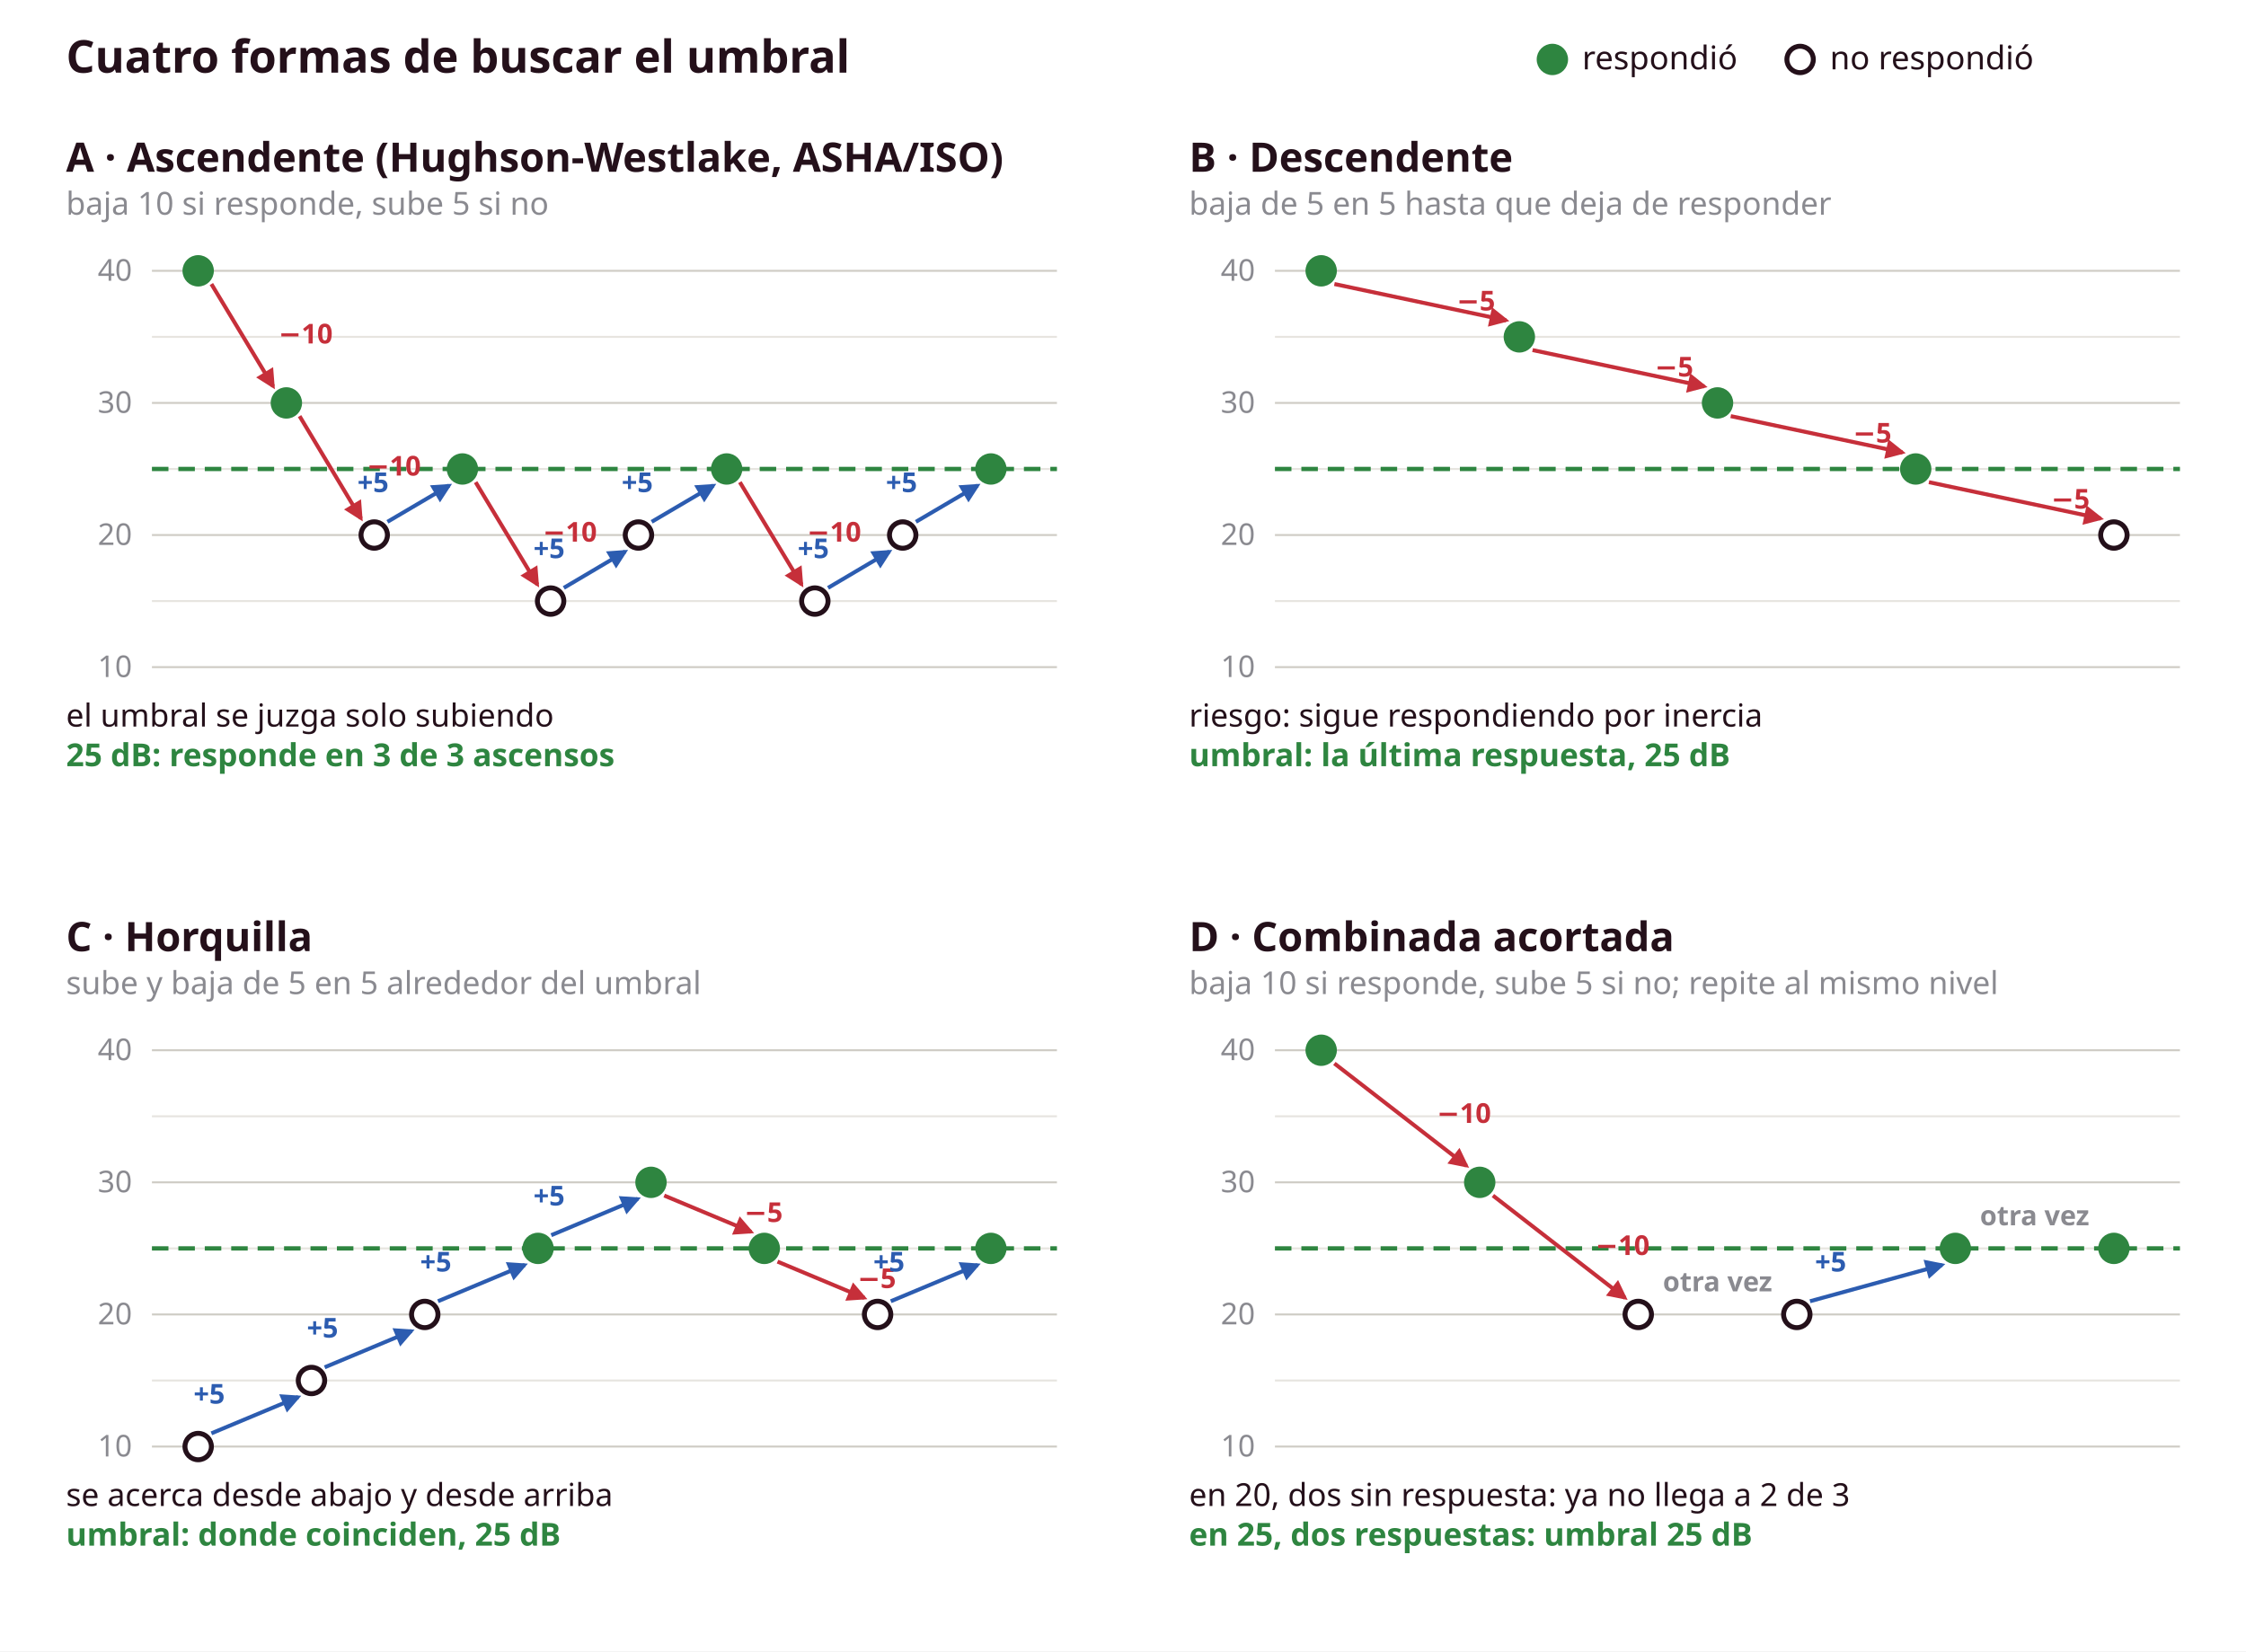
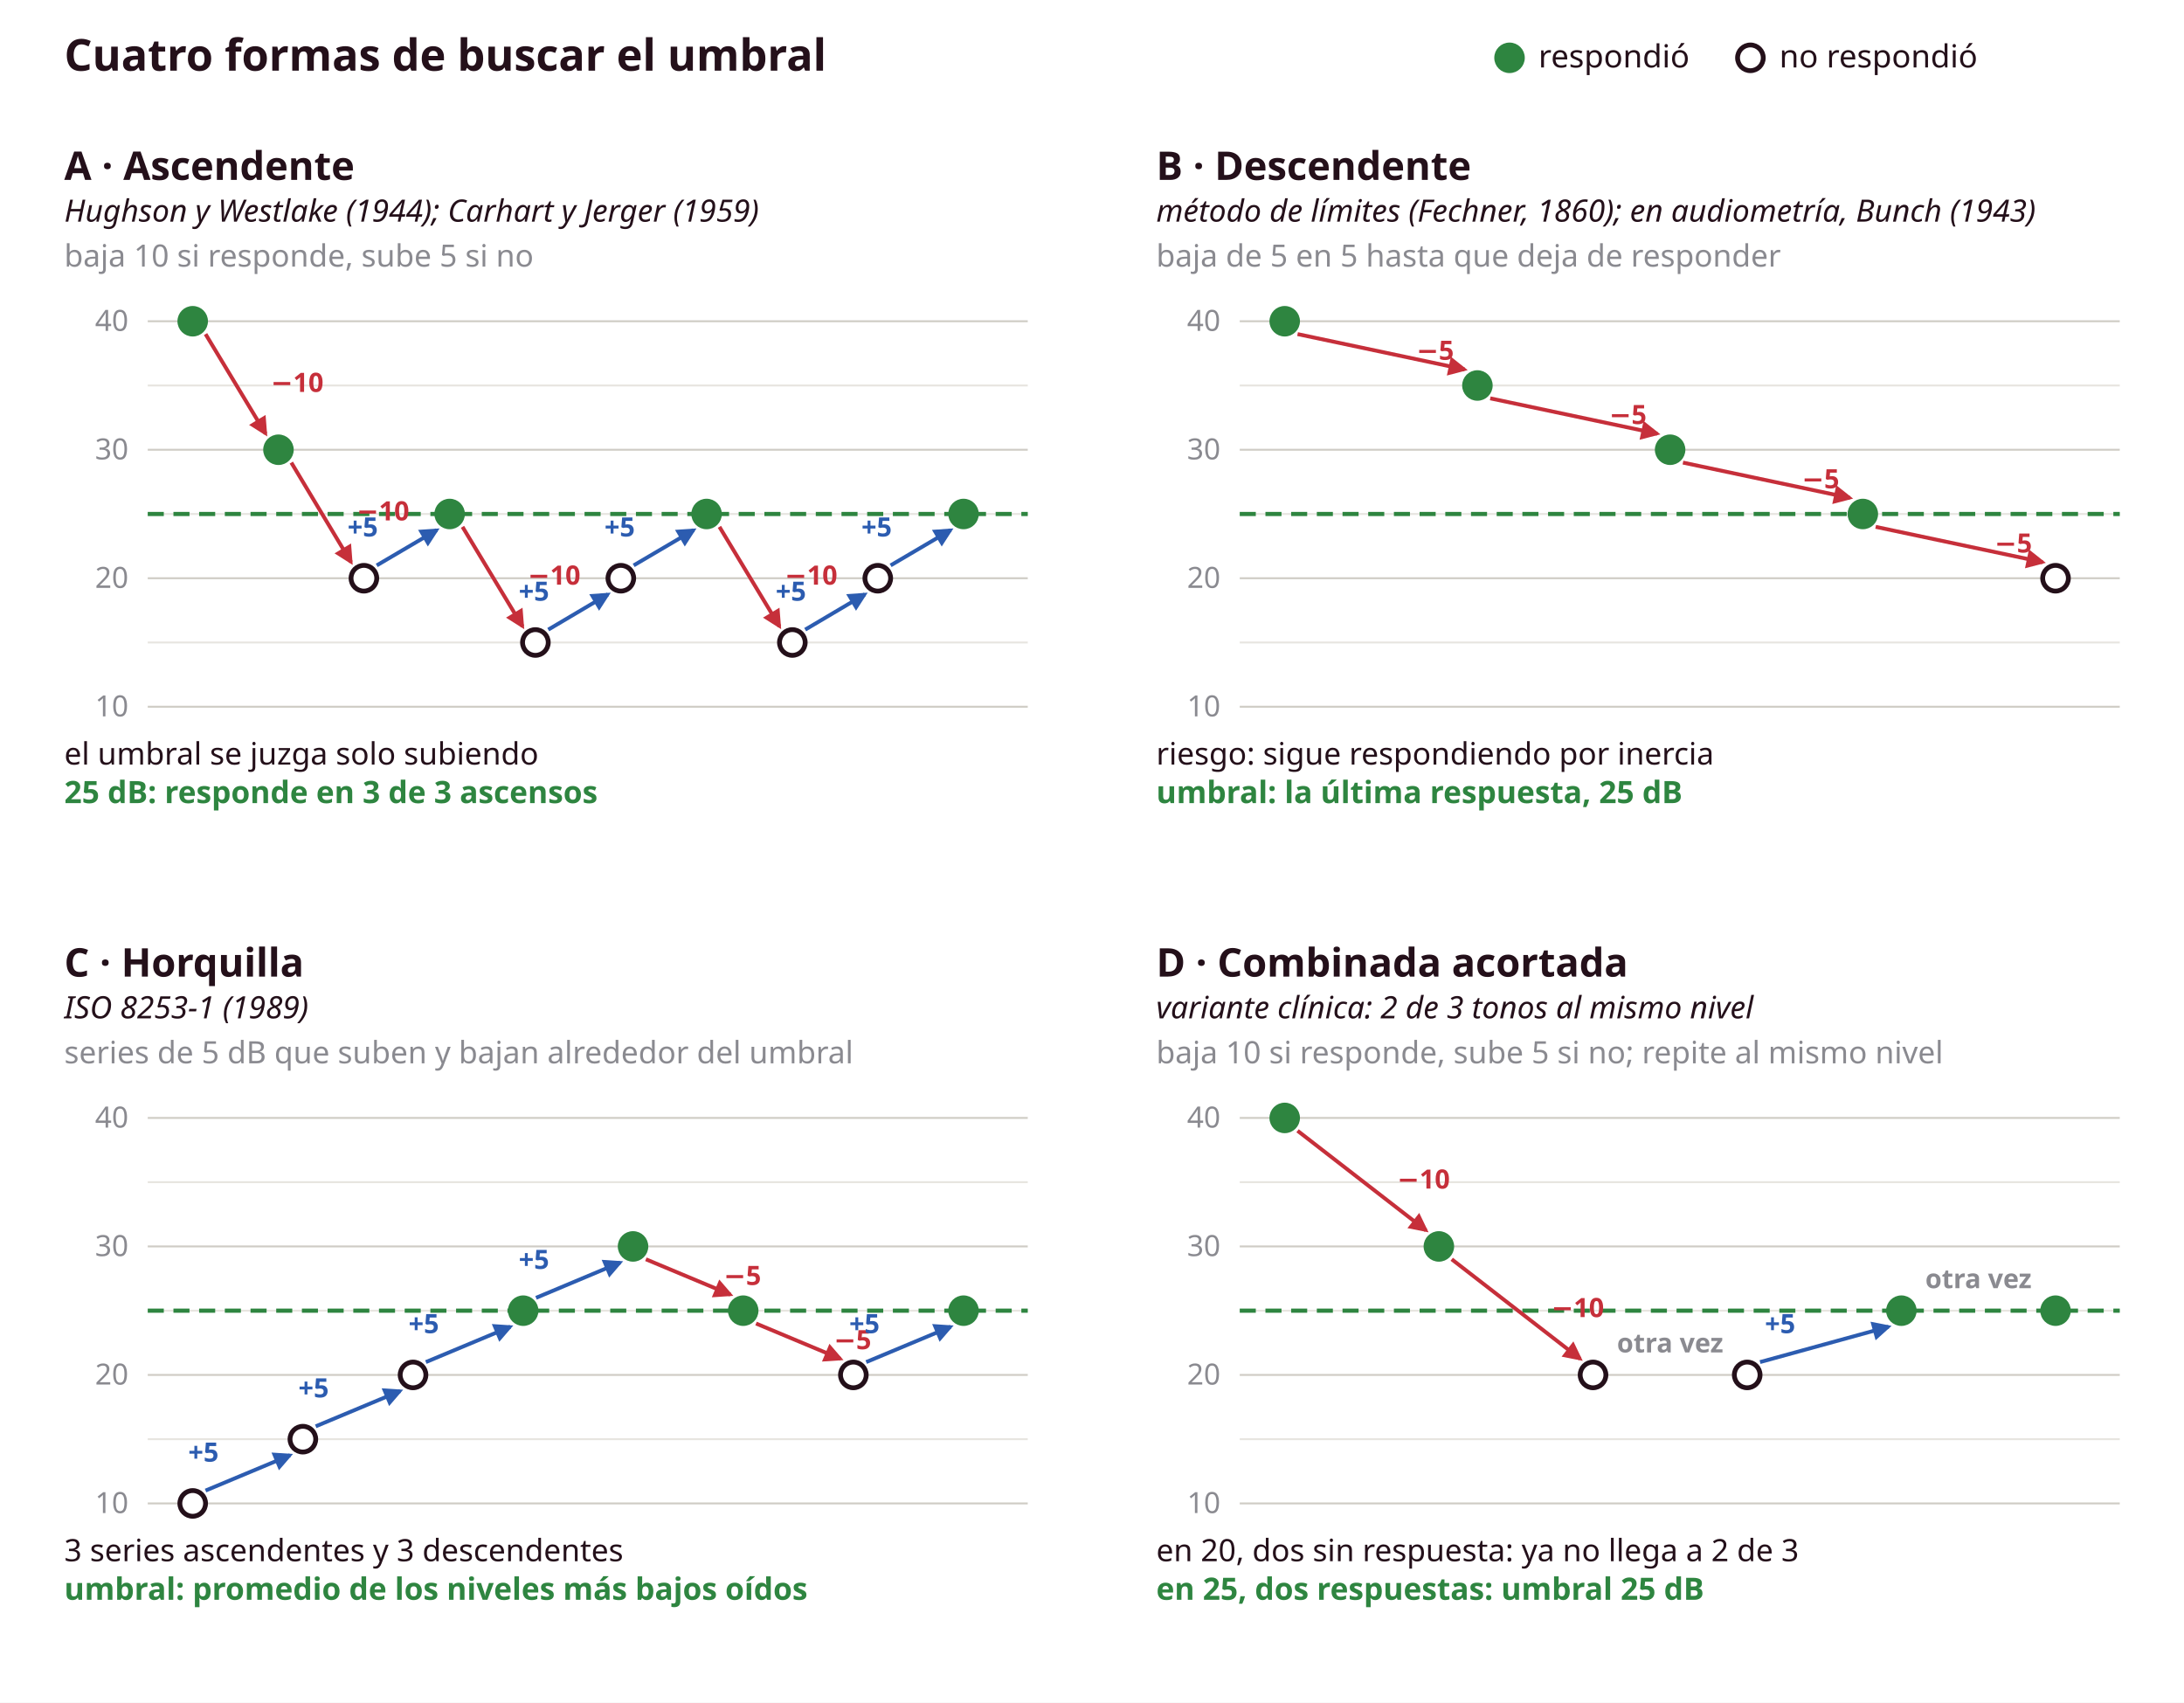
- <svg xmlns="http://www.w3.org/2000/svg" viewBox="0 0 680 500" width="680" height="500">
+ <svg xmlns="http://www.w3.org/2000/svg" viewBox="0 0 680 530" width="680" height="530">
  <defs>
    <marker id="p-tinta" markerWidth="6" markerHeight="6" refX="5" refY="3" markerUnits="userSpaceOnUse" orient="auto">
      <path d="M0,0 L6,3 L0,6 z" fill="#24101a" />
    </marker>
    <marker id="p-od" markerWidth="6" markerHeight="6" refX="5" refY="3" markerUnits="userSpaceOnUse" orient="auto">
      <path d="M0,0 L6,3 L0,6 z" fill="#c62f3a" />
    </marker>
    <marker id="p-osea" markerWidth="6" markerHeight="6" refX="5" refY="3" markerUnits="userSpaceOnUse" orient="auto">
      <path d="M0,0 L6,3 L0,6 z" fill="#b86b12" />
    </marker>
    <marker id="p-verde" markerWidth="6" markerHeight="6" refX="5" refY="3" markerUnits="userSpaceOnUse" orient="auto">
      <path d="M0,0 L6,3 L0,6 z" fill="#2e8540" />
    </marker>
    <marker id="p-azul" markerWidth="6" markerHeight="6" refX="5" refY="3" markerUnits="userSpaceOnUse" orient="auto">
      <path d="M0,0 L6,3 L0,6 z" fill="#2c5cb0" />
    </marker>
    <marker id="p-tenue" markerWidth="6" markerHeight="6" refX="5" refY="3" markerUnits="userSpaceOnUse" orient="auto">
      <path d="M0,0 L6,3 L0,6 z" fill="#8a8a90" />
    </marker>
  </defs>
-   <rect width="680" height="500" fill="#fff" />
-   <text x="20.0" y="52.0" font-family="'Plus Jakarta Sans', sans-serif" font-size="12.3" fill="#24101a" text-anchor="start" font-weight="700">A · Ascendente (Hughson-Westlake, ASHA/ISO)</text>
-   <text x="20.0" y="65.0" font-family="'Plus Jakarta Sans', sans-serif" font-size="9.6" fill="#8a8a90" text-anchor="start" font-weight="400">baja 10 si responde, sube 5 si no</text>
-   <line x1="46.0" y1="202.0" x2="320.0" y2="202.0" stroke="#cfccc5" stroke-width="0.6" />
-   <text x="40.0" y="205.0" font-family="'Plus Jakarta Sans', sans-serif" font-size="9.1" fill="#8a8a90" text-anchor="end" font-weight="400">10</text>
-   <line x1="46.0" y1="182.0" x2="320.0" y2="182.0" stroke="#e7e5e0" stroke-width="0.6" />
-   <line x1="46.0" y1="162.0" x2="320.0" y2="162.0" stroke="#cfccc5" stroke-width="0.6" />
-   <text x="40.0" y="165.0" font-family="'Plus Jakarta Sans', sans-serif" font-size="9.1" fill="#8a8a90" text-anchor="end" font-weight="400">20</text>
-   <line x1="46.0" y1="142.0" x2="320.0" y2="142.0" stroke="#e7e5e0" stroke-width="0.6" />
-   <line x1="46.0" y1="122.0" x2="320.0" y2="122.0" stroke="#cfccc5" stroke-width="0.6" />
-   <text x="40.0" y="125.0" font-family="'Plus Jakarta Sans', sans-serif" font-size="9.1" fill="#8a8a90" text-anchor="end" font-weight="400">30</text>
-   <line x1="46.0" y1="102.0" x2="320.0" y2="102.0" stroke="#e7e5e0" stroke-width="0.6" />
-   <line x1="46.0" y1="82.0" x2="320.0" y2="82.0" stroke="#cfccc5" stroke-width="0.6" />
-   <text x="40.0" y="85.0" font-family="'Plus Jakarta Sans', sans-serif" font-size="9.1" fill="#8a8a90" text-anchor="end" font-weight="400">40</text>
-   <line x1="46.0" y1="142.0" x2="320.0" y2="142.0" stroke="#2e8540" stroke-width="1.3" stroke-dasharray="5 3" />
-   <line x1="64.0" y1="86.0" x2="82.7" y2="117.0" stroke="#c62f3a" stroke-width="1.2" marker-end="url(#p-od)" />
-   <text x="84.3" y="104.0" font-family="'Plus Jakarta Sans', sans-serif" font-size="8.3" fill="#c62f3a" text-anchor="start" font-weight="700">−10</text>
-   <line x1="90.7" y1="126.0" x2="109.3" y2="157.0" stroke="#c62f3a" stroke-width="1.2" marker-end="url(#p-od)" />
-   <text x="111.0" y="144.0" font-family="'Plus Jakarta Sans', sans-serif" font-size="8.3" fill="#c62f3a" text-anchor="start" font-weight="700">−10</text>
-   <line x1="117.3" y1="158.0" x2="136.0" y2="147.0" stroke="#2c5cb0" stroke-width="1.2" marker-end="url(#p-azul)" />
-   <text x="117.7" y="149.0" font-family="'Plus Jakarta Sans', sans-serif" font-size="8.3" fill="#2c5cb0" text-anchor="end" font-weight="700">+5</text>
-   <line x1="144.0" y1="146.0" x2="162.7" y2="177.0" stroke="#c62f3a" stroke-width="1.2" marker-end="url(#p-od)" />
-   <text x="164.3" y="164.0" font-family="'Plus Jakarta Sans', sans-serif" font-size="8.3" fill="#c62f3a" text-anchor="start" font-weight="700">−10</text>
-   <line x1="170.7" y1="178.0" x2="189.3" y2="167.0" stroke="#2c5cb0" stroke-width="1.2" marker-end="url(#p-azul)" />
-   <text x="171.0" y="169.0" font-family="'Plus Jakarta Sans', sans-serif" font-size="8.3" fill="#2c5cb0" text-anchor="end" font-weight="700">+5</text>
-   <line x1="197.3" y1="158.0" x2="216.0" y2="147.0" stroke="#2c5cb0" stroke-width="1.2" marker-end="url(#p-azul)" />
-   <text x="197.7" y="149.0" font-family="'Plus Jakarta Sans', sans-serif" font-size="8.3" fill="#2c5cb0" text-anchor="end" font-weight="700">+5</text>
-   <line x1="224.0" y1="146.0" x2="242.7" y2="177.0" stroke="#c62f3a" stroke-width="1.2" marker-end="url(#p-od)" />
-   <text x="244.3" y="164.0" font-family="'Plus Jakarta Sans', sans-serif" font-size="8.3" fill="#c62f3a" text-anchor="start" font-weight="700">−10</text>
-   <line x1="250.7" y1="178.0" x2="269.3" y2="167.0" stroke="#2c5cb0" stroke-width="1.2" marker-end="url(#p-azul)" />
-   <text x="251.0" y="169.0" font-family="'Plus Jakarta Sans', sans-serif" font-size="8.3" fill="#2c5cb0" text-anchor="end" font-weight="700">+5</text>
-   <line x1="277.3" y1="158.0" x2="296.0" y2="147.0" stroke="#2c5cb0" stroke-width="1.2" marker-end="url(#p-azul)" />
-   <text x="277.7" y="149.0" font-family="'Plus Jakarta Sans', sans-serif" font-size="8.3" fill="#2c5cb0" text-anchor="end" font-weight="700">+5</text>
-   <circle cx="60.0" cy="82.0" r="4" fill="#2e8540" stroke="#2e8540" stroke-width="1.5" />
-   <circle cx="86.7" cy="122.0" r="4" fill="#2e8540" stroke="#2e8540" stroke-width="1.5" />
-   <circle cx="113.3" cy="162.0" r="4" fill="#fff" stroke="#24101a" stroke-width="1.5" />
-   <circle cx="140.0" cy="142.0" r="4" fill="#2e8540" stroke="#2e8540" stroke-width="1.5" />
-   <circle cx="166.7" cy="182.0" r="4" fill="#fff" stroke="#24101a" stroke-width="1.5" />
-   <circle cx="193.3" cy="162.0" r="4" fill="#fff" stroke="#24101a" stroke-width="1.5" />
-   <circle cx="220.0" cy="142.0" r="4" fill="#2e8540" stroke="#2e8540" stroke-width="1.5" />
-   <circle cx="246.7" cy="182.0" r="4" fill="#fff" stroke="#24101a" stroke-width="1.5" />
-   <circle cx="273.3" cy="162.0" r="4" fill="#fff" stroke="#24101a" stroke-width="1.5" />
-   <circle cx="300.0" cy="142.0" r="4" fill="#2e8540" stroke="#2e8540" stroke-width="1.5" />
-   <text x="20.0" y="220.0" font-family="'Plus Jakarta Sans', sans-serif" font-size="9.6" fill="#24101a" text-anchor="start" font-weight="400">el umbral se juzga solo subiendo</text>
-   <text x="20.0" y="232.0" font-family="'Plus Jakarta Sans', sans-serif" font-size="9.6" fill="#2e8540" text-anchor="start" font-weight="700">25 dB: responde en 3 de 3 ascensos</text>
-   <text x="360.0" y="52.0" font-family="'Plus Jakarta Sans', sans-serif" font-size="12.3" fill="#24101a" text-anchor="start" font-weight="700">B · Descendente</text>
-   <text x="360.0" y="65.0" font-family="'Plus Jakarta Sans', sans-serif" font-size="9.6" fill="#8a8a90" text-anchor="start" font-weight="400">baja de 5 en 5 hasta que deja de responder</text>
-   <line x1="386.0" y1="202.0" x2="660.0" y2="202.0" stroke="#cfccc5" stroke-width="0.6" />
-   <text x="380.0" y="205.0" font-family="'Plus Jakarta Sans', sans-serif" font-size="9.1" fill="#8a8a90" text-anchor="end" font-weight="400">10</text>
-   <line x1="386.0" y1="182.0" x2="660.0" y2="182.0" stroke="#e7e5e0" stroke-width="0.6" />
-   <line x1="386.0" y1="162.0" x2="660.0" y2="162.0" stroke="#cfccc5" stroke-width="0.6" />
-   <text x="380.0" y="165.0" font-family="'Plus Jakarta Sans', sans-serif" font-size="9.1" fill="#8a8a90" text-anchor="end" font-weight="400">20</text>
-   <line x1="386.0" y1="142.0" x2="660.0" y2="142.0" stroke="#e7e5e0" stroke-width="0.6" />
-   <line x1="386.0" y1="122.0" x2="660.0" y2="122.0" stroke="#cfccc5" stroke-width="0.6" />
-   <text x="380.0" y="125.0" font-family="'Plus Jakarta Sans', sans-serif" font-size="9.1" fill="#8a8a90" text-anchor="end" font-weight="400">30</text>
-   <line x1="386.0" y1="102.0" x2="660.0" y2="102.0" stroke="#e7e5e0" stroke-width="0.6" />
-   <line x1="386.0" y1="82.0" x2="660.0" y2="82.0" stroke="#cfccc5" stroke-width="0.6" />
-   <text x="380.0" y="85.0" font-family="'Plus Jakarta Sans', sans-serif" font-size="9.1" fill="#8a8a90" text-anchor="end" font-weight="400">40</text>
-   <line x1="386.0" y1="142.0" x2="660.0" y2="142.0" stroke="#2e8540" stroke-width="1.3" stroke-dasharray="5 3" />
-   <line x1="404.0" y1="86.0" x2="456.0" y2="97.0" stroke="#c62f3a" stroke-width="1.2" marker-end="url(#p-od)" />
-   <text x="441.0" y="94.0" font-family="'Plus Jakarta Sans', sans-serif" font-size="8.3" fill="#c62f3a" text-anchor="start" font-weight="700">−5</text>
-   <line x1="464.0" y1="106.0" x2="516.0" y2="117.0" stroke="#c62f3a" stroke-width="1.2" marker-end="url(#p-od)" />
-   <text x="501.0" y="114.0" font-family="'Plus Jakarta Sans', sans-serif" font-size="8.3" fill="#c62f3a" text-anchor="start" font-weight="700">−5</text>
-   <line x1="524.0" y1="126.0" x2="576.0" y2="137.0" stroke="#c62f3a" stroke-width="1.2" marker-end="url(#p-od)" />
-   <text x="561.0" y="134.0" font-family="'Plus Jakarta Sans', sans-serif" font-size="8.3" fill="#c62f3a" text-anchor="start" font-weight="700">−5</text>
-   <line x1="584.0" y1="146.0" x2="636.0" y2="157.0" stroke="#c62f3a" stroke-width="1.2" marker-end="url(#p-od)" />
-   <text x="621.0" y="154.0" font-family="'Plus Jakarta Sans', sans-serif" font-size="8.3" fill="#c62f3a" text-anchor="start" font-weight="700">−5</text>
-   <circle cx="400.0" cy="82.0" r="4" fill="#2e8540" stroke="#2e8540" stroke-width="1.5" />
-   <circle cx="460.0" cy="102.0" r="4" fill="#2e8540" stroke="#2e8540" stroke-width="1.5" />
-   <circle cx="520.0" cy="122.0" r="4" fill="#2e8540" stroke="#2e8540" stroke-width="1.5" />
-   <circle cx="580.0" cy="142.0" r="4" fill="#2e8540" stroke="#2e8540" stroke-width="1.5" />
-   <circle cx="640.0" cy="162.0" r="4" fill="#fff" stroke="#24101a" stroke-width="1.5" />
-   <text x="360.0" y="220.0" font-family="'Plus Jakarta Sans', sans-serif" font-size="9.6" fill="#24101a" text-anchor="start" font-weight="400">riesgo: sigue respondiendo por inercia</text>
-   <text x="360.0" y="232.0" font-family="'Plus Jakarta Sans', sans-serif" font-size="9.6" fill="#2e8540" text-anchor="start" font-weight="700">umbral: la última respuesta, 25 dB</text>
-   <text x="20.0" y="288.0" font-family="'Plus Jakarta Sans', sans-serif" font-size="12.3" fill="#24101a" text-anchor="start" font-weight="700">C · Horquilla</text>
-   <text x="20.0" y="301.0" font-family="'Plus Jakarta Sans', sans-serif" font-size="9.6" fill="#8a8a90" text-anchor="start" font-weight="400">sube y baja de 5 en 5 alrededor del umbral</text>
-   <line x1="46.0" y1="438.0" x2="320.0" y2="438.0" stroke="#cfccc5" stroke-width="0.6" />
-   <text x="40.0" y="441.0" font-family="'Plus Jakarta Sans', sans-serif" font-size="9.1" fill="#8a8a90" text-anchor="end" font-weight="400">10</text>
-   <line x1="46.0" y1="418.0" x2="320.0" y2="418.0" stroke="#e7e5e0" stroke-width="0.6" />
-   <line x1="46.0" y1="398.0" x2="320.0" y2="398.0" stroke="#cfccc5" stroke-width="0.6" />
-   <text x="40.0" y="401.0" font-family="'Plus Jakarta Sans', sans-serif" font-size="9.1" fill="#8a8a90" text-anchor="end" font-weight="400">20</text>
-   <line x1="46.0" y1="378.0" x2="320.0" y2="378.0" stroke="#e7e5e0" stroke-width="0.6" />
-   <line x1="46.0" y1="358.0" x2="320.0" y2="358.0" stroke="#cfccc5" stroke-width="0.6" />
-   <text x="40.0" y="361.0" font-family="'Plus Jakarta Sans', sans-serif" font-size="9.1" fill="#8a8a90" text-anchor="end" font-weight="400">30</text>
-   <line x1="46.0" y1="338.0" x2="320.0" y2="338.0" stroke="#e7e5e0" stroke-width="0.6" />
-   <line x1="46.0" y1="318.0" x2="320.0" y2="318.0" stroke="#cfccc5" stroke-width="0.6" />
-   <text x="40.0" y="321.0" font-family="'Plus Jakarta Sans', sans-serif" font-size="9.1" fill="#8a8a90" text-anchor="end" font-weight="400">40</text>
-   <line x1="46.0" y1="378.0" x2="320.0" y2="378.0" stroke="#2e8540" stroke-width="1.3" stroke-dasharray="5 3" />
-   <line x1="64.0" y1="434.0" x2="90.3" y2="423.0" stroke="#2c5cb0" stroke-width="1.2" marker-end="url(#p-azul)" />
-   <text x="68.1" y="425.0" font-family="'Plus Jakarta Sans', sans-serif" font-size="8.3" fill="#2c5cb0" text-anchor="end" font-weight="700">+5</text>
-   <line x1="98.3" y1="414.0" x2="124.6" y2="403.0" stroke="#2c5cb0" stroke-width="1.2" marker-end="url(#p-azul)" />
-   <text x="102.4" y="405.0" font-family="'Plus Jakarta Sans', sans-serif" font-size="8.3" fill="#2c5cb0" text-anchor="end" font-weight="700">+5</text>
-   <line x1="132.6" y1="394.0" x2="158.9" y2="383.0" stroke="#2c5cb0" stroke-width="1.2" marker-end="url(#p-azul)" />
-   <text x="136.7" y="385.0" font-family="'Plus Jakarta Sans', sans-serif" font-size="8.3" fill="#2c5cb0" text-anchor="end" font-weight="700">+5</text>
-   <line x1="166.9" y1="374.0" x2="193.1" y2="363.0" stroke="#2c5cb0" stroke-width="1.2" marker-end="url(#p-azul)" />
-   <text x="171.0" y="365.0" font-family="'Plus Jakarta Sans', sans-serif" font-size="8.3" fill="#2c5cb0" text-anchor="end" font-weight="700">+5</text>
-   <line x1="201.1" y1="362.0" x2="227.4" y2="373.0" stroke="#c62f3a" stroke-width="1.2" marker-end="url(#p-od)" />
-   <text x="225.3" y="370.0" font-family="'Plus Jakarta Sans', sans-serif" font-size="8.3" fill="#c62f3a" text-anchor="start" font-weight="700">−5</text>
-   <line x1="235.4" y1="382.0" x2="261.7" y2="393.0" stroke="#c62f3a" stroke-width="1.2" marker-end="url(#p-od)" />
-   <text x="259.6" y="390.0" font-family="'Plus Jakarta Sans', sans-serif" font-size="8.3" fill="#c62f3a" text-anchor="start" font-weight="700">−5</text>
-   <line x1="269.7" y1="394.0" x2="296.0" y2="383.0" stroke="#2c5cb0" stroke-width="1.2" marker-end="url(#p-azul)" />
-   <text x="273.9" y="385.0" font-family="'Plus Jakarta Sans', sans-serif" font-size="8.3" fill="#2c5cb0" text-anchor="end" font-weight="700">+5</text>
-   <circle cx="60.0" cy="438.0" r="4" fill="#fff" stroke="#24101a" stroke-width="1.5" />
-   <circle cx="94.3" cy="418.0" r="4" fill="#fff" stroke="#24101a" stroke-width="1.5" />
-   <circle cx="128.6" cy="398.0" r="4" fill="#fff" stroke="#24101a" stroke-width="1.5" />
-   <circle cx="162.9" cy="378.0" r="4" fill="#2e8540" stroke="#2e8540" stroke-width="1.5" />
-   <circle cx="197.1" cy="358.0" r="4" fill="#2e8540" stroke="#2e8540" stroke-width="1.5" />
-   <circle cx="231.4" cy="378.0" r="4" fill="#2e8540" stroke="#2e8540" stroke-width="1.5" />
-   <circle cx="265.7" cy="398.0" r="4" fill="#fff" stroke="#24101a" stroke-width="1.5" />
-   <circle cx="300.0" cy="378.0" r="4" fill="#2e8540" stroke="#2e8540" stroke-width="1.5" />
-   <text x="20.0" y="456.0" font-family="'Plus Jakarta Sans', sans-serif" font-size="9.6" fill="#24101a" text-anchor="start" font-weight="400">se acerca desde abajo y desde arriba</text>
-   <text x="20.0" y="468.0" font-family="'Plus Jakarta Sans', sans-serif" font-size="9.6" fill="#2e8540" text-anchor="start" font-weight="700">umbral: donde coinciden, 25 dB</text>
-   <text x="360.0" y="288.0" font-family="'Plus Jakarta Sans', sans-serif" font-size="12.3" fill="#24101a" text-anchor="start" font-weight="700">D · Combinada acortada</text>
-   <text x="360.0" y="301.0" font-family="'Plus Jakarta Sans', sans-serif" font-size="9.6" fill="#8a8a90" text-anchor="start" font-weight="400">baja 10 si responde, sube 5 si no; repite al mismo nivel</text>
-   <line x1="386.0" y1="438.0" x2="660.0" y2="438.0" stroke="#cfccc5" stroke-width="0.6" />
-   <text x="380.0" y="441.0" font-family="'Plus Jakarta Sans', sans-serif" font-size="9.1" fill="#8a8a90" text-anchor="end" font-weight="400">10</text>
-   <line x1="386.0" y1="418.0" x2="660.0" y2="418.0" stroke="#e7e5e0" stroke-width="0.6" />
-   <line x1="386.0" y1="398.0" x2="660.0" y2="398.0" stroke="#cfccc5" stroke-width="0.6" />
-   <text x="380.0" y="401.0" font-family="'Plus Jakarta Sans', sans-serif" font-size="9.1" fill="#8a8a90" text-anchor="end" font-weight="400">20</text>
-   <line x1="386.0" y1="378.0" x2="660.0" y2="378.0" stroke="#e7e5e0" stroke-width="0.6" />
-   <line x1="386.0" y1="358.0" x2="660.0" y2="358.0" stroke="#cfccc5" stroke-width="0.6" />
-   <text x="380.0" y="361.0" font-family="'Plus Jakarta Sans', sans-serif" font-size="9.1" fill="#8a8a90" text-anchor="end" font-weight="400">30</text>
-   <line x1="386.0" y1="338.0" x2="660.0" y2="338.0" stroke="#e7e5e0" stroke-width="0.6" />
-   <line x1="386.0" y1="318.0" x2="660.0" y2="318.0" stroke="#cfccc5" stroke-width="0.6" />
-   <text x="380.0" y="321.0" font-family="'Plus Jakarta Sans', sans-serif" font-size="9.1" fill="#8a8a90" text-anchor="end" font-weight="400">40</text>
-   <line x1="386.0" y1="378.0" x2="660.0" y2="378.0" stroke="#2e8540" stroke-width="1.3" stroke-dasharray="5 3" />
-   <line x1="404.0" y1="322.0" x2="444.0" y2="353.0" stroke="#c62f3a" stroke-width="1.2" marker-end="url(#p-od)" />
-   <text x="435.0" y="340.0" font-family="'Plus Jakarta Sans', sans-serif" font-size="8.3" fill="#c62f3a" text-anchor="start" font-weight="700">−10</text>
-   <line x1="452.0" y1="362.0" x2="492.0" y2="393.0" stroke="#c62f3a" stroke-width="1.2" marker-end="url(#p-od)" />
-   <text x="483.0" y="380.0" font-family="'Plus Jakarta Sans', sans-serif" font-size="8.3" fill="#c62f3a" text-anchor="start" font-weight="700">−10</text>
-   <text x="520.0" y="391.0" font-family="'Plus Jakarta Sans', sans-serif" font-size="8.3" fill="#8a8a90" text-anchor="middle" font-weight="700">otra vez</text>
-   <line x1="548.0" y1="394.0" x2="588.0" y2="383.0" stroke="#2c5cb0" stroke-width="1.2" marker-end="url(#p-azul)" />
-   <text x="559.0" y="385.0" font-family="'Plus Jakarta Sans', sans-serif" font-size="8.3" fill="#2c5cb0" text-anchor="end" font-weight="700">+5</text>
-   <text x="616.0" y="371.0" font-family="'Plus Jakarta Sans', sans-serif" font-size="8.3" fill="#8a8a90" text-anchor="middle" font-weight="700">otra vez</text>
-   <circle cx="400.0" cy="318.0" r="4" fill="#2e8540" stroke="#2e8540" stroke-width="1.5" />
-   <circle cx="448.0" cy="358.0" r="4" fill="#2e8540" stroke="#2e8540" stroke-width="1.5" />
-   <circle cx="496.0" cy="398.0" r="4" fill="#fff" stroke="#24101a" stroke-width="1.5" />
-   <circle cx="544.0" cy="398.0" r="4" fill="#fff" stroke="#24101a" stroke-width="1.5" />
-   <circle cx="592.0" cy="378.0" r="4" fill="#2e8540" stroke="#2e8540" stroke-width="1.5" />
-   <circle cx="640.0" cy="378.0" r="4" fill="#2e8540" stroke="#2e8540" stroke-width="1.5" />
-   <text x="360.0" y="456.0" font-family="'Plus Jakarta Sans', sans-serif" font-size="9.6" fill="#24101a" text-anchor="start" font-weight="400">en 20, dos sin respuesta: ya no llega a 2 de 3</text>
-   <text x="360.0" y="468.0" font-family="'Plus Jakarta Sans', sans-serif" font-size="9.6" fill="#2e8540" text-anchor="start" font-weight="700">en 25, dos respuestas: umbral 25 dB</text>
+   <rect width="680" height="530" fill="#fff" />
+   <text x="20.0" y="56.0" font-family="'Plus Jakarta Sans', sans-serif" font-size="12.3" fill="#24101a" text-anchor="start" font-weight="700">A · Ascendente</text>
+   <text x="20.0" y="69.0" font-family="'Plus Jakarta Sans', sans-serif" font-size="9.6" fill="#24101a" text-anchor="start" font-weight="400" font-style="italic">Hughson y Westlake (1944); Carhart y Jerger (1959)</text>
+   <text x="20.0" y="83.0" font-family="'Plus Jakarta Sans', sans-serif" font-size="9.6" fill="#8a8a90" text-anchor="start" font-weight="400">baja 10 si responde, sube 5 si no</text>
+   <line x1="46.0" y1="220.0" x2="320.0" y2="220.0" stroke="#cfccc5" stroke-width="0.6" />
+   <text x="40.0" y="223.0" font-family="'Plus Jakarta Sans', sans-serif" font-size="9.1" fill="#8a8a90" text-anchor="end" font-weight="400">10</text>
+   <line x1="46.0" y1="200.0" x2="320.0" y2="200.0" stroke="#e7e5e0" stroke-width="0.6" />
+   <line x1="46.0" y1="180.0" x2="320.0" y2="180.0" stroke="#cfccc5" stroke-width="0.6" />
+   <text x="40.0" y="183.0" font-family="'Plus Jakarta Sans', sans-serif" font-size="9.1" fill="#8a8a90" text-anchor="end" font-weight="400">20</text>
+   <line x1="46.0" y1="160.0" x2="320.0" y2="160.0" stroke="#e7e5e0" stroke-width="0.6" />
+   <line x1="46.0" y1="140.0" x2="320.0" y2="140.0" stroke="#cfccc5" stroke-width="0.6" />
+   <text x="40.0" y="143.0" font-family="'Plus Jakarta Sans', sans-serif" font-size="9.1" fill="#8a8a90" text-anchor="end" font-weight="400">30</text>
+   <line x1="46.0" y1="120.0" x2="320.0" y2="120.0" stroke="#e7e5e0" stroke-width="0.6" />
+   <line x1="46.0" y1="100.0" x2="320.0" y2="100.0" stroke="#cfccc5" stroke-width="0.6" />
+   <text x="40.0" y="103.0" font-family="'Plus Jakarta Sans', sans-serif" font-size="9.1" fill="#8a8a90" text-anchor="end" font-weight="400">40</text>
+   <line x1="46.0" y1="160.0" x2="320.0" y2="160.0" stroke="#2e8540" stroke-width="1.3" stroke-dasharray="5 3" />
+   <line x1="64.0" y1="104.0" x2="82.7" y2="135.0" stroke="#c62f3a" stroke-width="1.2" marker-end="url(#p-od)" />
+   <text x="84.3" y="122.0" font-family="'Plus Jakarta Sans', sans-serif" font-size="8.3" fill="#c62f3a" text-anchor="start" font-weight="700">−10</text>
+   <line x1="90.7" y1="144.0" x2="109.3" y2="175.0" stroke="#c62f3a" stroke-width="1.2" marker-end="url(#p-od)" />
+   <text x="111.0" y="162.0" font-family="'Plus Jakarta Sans', sans-serif" font-size="8.3" fill="#c62f3a" text-anchor="start" font-weight="700">−10</text>
+   <line x1="117.3" y1="176.0" x2="136.0" y2="165.0" stroke="#2c5cb0" stroke-width="1.2" marker-end="url(#p-azul)" />
+   <text x="117.7" y="167.0" font-family="'Plus Jakarta Sans', sans-serif" font-size="8.3" fill="#2c5cb0" text-anchor="end" font-weight="700">+5</text>
+   <line x1="144.0" y1="164.0" x2="162.7" y2="195.0" stroke="#c62f3a" stroke-width="1.2" marker-end="url(#p-od)" />
+   <text x="164.3" y="182.0" font-family="'Plus Jakarta Sans', sans-serif" font-size="8.3" fill="#c62f3a" text-anchor="start" font-weight="700">−10</text>
+   <line x1="170.7" y1="196.0" x2="189.3" y2="185.0" stroke="#2c5cb0" stroke-width="1.2" marker-end="url(#p-azul)" />
+   <text x="171.0" y="187.0" font-family="'Plus Jakarta Sans', sans-serif" font-size="8.3" fill="#2c5cb0" text-anchor="end" font-weight="700">+5</text>
+   <line x1="197.3" y1="176.0" x2="216.0" y2="165.0" stroke="#2c5cb0" stroke-width="1.2" marker-end="url(#p-azul)" />
+   <text x="197.7" y="167.0" font-family="'Plus Jakarta Sans', sans-serif" font-size="8.3" fill="#2c5cb0" text-anchor="end" font-weight="700">+5</text>
+   <line x1="224.0" y1="164.0" x2="242.7" y2="195.0" stroke="#c62f3a" stroke-width="1.2" marker-end="url(#p-od)" />
+   <text x="244.3" y="182.0" font-family="'Plus Jakarta Sans', sans-serif" font-size="8.3" fill="#c62f3a" text-anchor="start" font-weight="700">−10</text>
+   <line x1="250.7" y1="196.0" x2="269.3" y2="185.0" stroke="#2c5cb0" stroke-width="1.2" marker-end="url(#p-azul)" />
+   <text x="251.0" y="187.0" font-family="'Plus Jakarta Sans', sans-serif" font-size="8.3" fill="#2c5cb0" text-anchor="end" font-weight="700">+5</text>
+   <line x1="277.3" y1="176.0" x2="296.0" y2="165.0" stroke="#2c5cb0" stroke-width="1.2" marker-end="url(#p-azul)" />
+   <text x="277.7" y="167.0" font-family="'Plus Jakarta Sans', sans-serif" font-size="8.3" fill="#2c5cb0" text-anchor="end" font-weight="700">+5</text>
+   <circle cx="60.0" cy="100.0" r="4" fill="#2e8540" stroke="#2e8540" stroke-width="1.5" />
+   <circle cx="86.7" cy="140.0" r="4" fill="#2e8540" stroke="#2e8540" stroke-width="1.5" />
+   <circle cx="113.3" cy="180.0" r="4" fill="#fff" stroke="#24101a" stroke-width="1.5" />
+   <circle cx="140.0" cy="160.0" r="4" fill="#2e8540" stroke="#2e8540" stroke-width="1.5" />
+   <circle cx="166.7" cy="200.0" r="4" fill="#fff" stroke="#24101a" stroke-width="1.5" />
+   <circle cx="193.3" cy="180.0" r="4" fill="#fff" stroke="#24101a" stroke-width="1.5" />
+   <circle cx="220.0" cy="160.0" r="4" fill="#2e8540" stroke="#2e8540" stroke-width="1.5" />
+   <circle cx="246.7" cy="200.0" r="4" fill="#fff" stroke="#24101a" stroke-width="1.5" />
+   <circle cx="273.3" cy="180.0" r="4" fill="#fff" stroke="#24101a" stroke-width="1.5" />
+   <circle cx="300.0" cy="160.0" r="4" fill="#2e8540" stroke="#2e8540" stroke-width="1.5" />
+   <text x="20.0" y="238.0" font-family="'Plus Jakarta Sans', sans-serif" font-size="9.6" fill="#24101a" text-anchor="start" font-weight="400">el umbral se juzga solo subiendo</text>
+   <text x="20.0" y="250.0" font-family="'Plus Jakarta Sans', sans-serif" font-size="9.6" fill="#2e8540" text-anchor="start" font-weight="700">25 dB: responde en 3 de 3 ascensos</text>
+   <text x="360.0" y="56.0" font-family="'Plus Jakarta Sans', sans-serif" font-size="12.3" fill="#24101a" text-anchor="start" font-weight="700">B · Descendente</text>
+   <text x="360.0" y="69.0" font-family="'Plus Jakarta Sans', sans-serif" font-size="9.6" fill="#24101a" text-anchor="start" font-weight="400" font-style="italic">método de límites (Fechner, 1860); en audiometría, Bunch (1943)</text>
+   <text x="360.0" y="83.0" font-family="'Plus Jakarta Sans', sans-serif" font-size="9.6" fill="#8a8a90" text-anchor="start" font-weight="400">baja de 5 en 5 hasta que deja de responder</text>
+   <line x1="386.0" y1="220.0" x2="660.0" y2="220.0" stroke="#cfccc5" stroke-width="0.6" />
+   <text x="380.0" y="223.0" font-family="'Plus Jakarta Sans', sans-serif" font-size="9.1" fill="#8a8a90" text-anchor="end" font-weight="400">10</text>
+   <line x1="386.0" y1="200.0" x2="660.0" y2="200.0" stroke="#e7e5e0" stroke-width="0.6" />
+   <line x1="386.0" y1="180.0" x2="660.0" y2="180.0" stroke="#cfccc5" stroke-width="0.6" />
+   <text x="380.0" y="183.0" font-family="'Plus Jakarta Sans', sans-serif" font-size="9.1" fill="#8a8a90" text-anchor="end" font-weight="400">20</text>
+   <line x1="386.0" y1="160.0" x2="660.0" y2="160.0" stroke="#e7e5e0" stroke-width="0.6" />
+   <line x1="386.0" y1="140.0" x2="660.0" y2="140.0" stroke="#cfccc5" stroke-width="0.6" />
+   <text x="380.0" y="143.0" font-family="'Plus Jakarta Sans', sans-serif" font-size="9.1" fill="#8a8a90" text-anchor="end" font-weight="400">30</text>
+   <line x1="386.0" y1="120.0" x2="660.0" y2="120.0" stroke="#e7e5e0" stroke-width="0.6" />
+   <line x1="386.0" y1="100.0" x2="660.0" y2="100.0" stroke="#cfccc5" stroke-width="0.6" />
+   <text x="380.0" y="103.0" font-family="'Plus Jakarta Sans', sans-serif" font-size="9.1" fill="#8a8a90" text-anchor="end" font-weight="400">40</text>
+   <line x1="386.0" y1="160.0" x2="660.0" y2="160.0" stroke="#2e8540" stroke-width="1.3" stroke-dasharray="5 3" />
+   <line x1="404.0" y1="104.0" x2="456.0" y2="115.0" stroke="#c62f3a" stroke-width="1.2" marker-end="url(#p-od)" />
+   <text x="441.0" y="112.0" font-family="'Plus Jakarta Sans', sans-serif" font-size="8.3" fill="#c62f3a" text-anchor="start" font-weight="700">−5</text>
+   <line x1="464.0" y1="124.0" x2="516.0" y2="135.0" stroke="#c62f3a" stroke-width="1.2" marker-end="url(#p-od)" />
+   <text x="501.0" y="132.0" font-family="'Plus Jakarta Sans', sans-serif" font-size="8.3" fill="#c62f3a" text-anchor="start" font-weight="700">−5</text>
+   <line x1="524.0" y1="144.0" x2="576.0" y2="155.0" stroke="#c62f3a" stroke-width="1.2" marker-end="url(#p-od)" />
+   <text x="561.0" y="152.0" font-family="'Plus Jakarta Sans', sans-serif" font-size="8.3" fill="#c62f3a" text-anchor="start" font-weight="700">−5</text>
+   <line x1="584.0" y1="164.0" x2="636.0" y2="175.0" stroke="#c62f3a" stroke-width="1.2" marker-end="url(#p-od)" />
+   <text x="621.0" y="172.0" font-family="'Plus Jakarta Sans', sans-serif" font-size="8.3" fill="#c62f3a" text-anchor="start" font-weight="700">−5</text>
+   <circle cx="400.0" cy="100.0" r="4" fill="#2e8540" stroke="#2e8540" stroke-width="1.5" />
+   <circle cx="460.0" cy="120.0" r="4" fill="#2e8540" stroke="#2e8540" stroke-width="1.5" />
+   <circle cx="520.0" cy="140.0" r="4" fill="#2e8540" stroke="#2e8540" stroke-width="1.5" />
+   <circle cx="580.0" cy="160.0" r="4" fill="#2e8540" stroke="#2e8540" stroke-width="1.5" />
+   <circle cx="640.0" cy="180.0" r="4" fill="#fff" stroke="#24101a" stroke-width="1.5" />
+   <text x="360.0" y="238.0" font-family="'Plus Jakarta Sans', sans-serif" font-size="9.6" fill="#24101a" text-anchor="start" font-weight="400">riesgo: sigue respondiendo por inercia</text>
+   <text x="360.0" y="250.0" font-family="'Plus Jakarta Sans', sans-serif" font-size="9.6" fill="#2e8540" text-anchor="start" font-weight="700">umbral: la última respuesta, 25 dB</text>
+   <text x="20.0" y="304.0" font-family="'Plus Jakarta Sans', sans-serif" font-size="12.3" fill="#24101a" text-anchor="start" font-weight="700">C · Horquilla</text>
+   <text x="20.0" y="317.0" font-family="'Plus Jakarta Sans', sans-serif" font-size="9.6" fill="#24101a" text-anchor="start" font-weight="400" font-style="italic">ISO 8253-1 (1989)</text>
+   <text x="20.0" y="331.0" font-family="'Plus Jakarta Sans', sans-serif" font-size="9.6" fill="#8a8a90" text-anchor="start" font-weight="400">series de 5 dB que suben y bajan alrededor del umbral</text>
+   <line x1="46.0" y1="468.0" x2="320.0" y2="468.0" stroke="#cfccc5" stroke-width="0.6" />
+   <text x="40.0" y="471.0" font-family="'Plus Jakarta Sans', sans-serif" font-size="9.1" fill="#8a8a90" text-anchor="end" font-weight="400">10</text>
+   <line x1="46.0" y1="448.0" x2="320.0" y2="448.0" stroke="#e7e5e0" stroke-width="0.6" />
+   <line x1="46.0" y1="428.0" x2="320.0" y2="428.0" stroke="#cfccc5" stroke-width="0.6" />
+   <text x="40.0" y="431.0" font-family="'Plus Jakarta Sans', sans-serif" font-size="9.1" fill="#8a8a90" text-anchor="end" font-weight="400">20</text>
+   <line x1="46.0" y1="408.0" x2="320.0" y2="408.0" stroke="#e7e5e0" stroke-width="0.6" />
+   <line x1="46.0" y1="388.0" x2="320.0" y2="388.0" stroke="#cfccc5" stroke-width="0.6" />
+   <text x="40.0" y="391.0" font-family="'Plus Jakarta Sans', sans-serif" font-size="9.1" fill="#8a8a90" text-anchor="end" font-weight="400">30</text>
+   <line x1="46.0" y1="368.0" x2="320.0" y2="368.0" stroke="#e7e5e0" stroke-width="0.6" />
+   <line x1="46.0" y1="348.0" x2="320.0" y2="348.0" stroke="#cfccc5" stroke-width="0.6" />
+   <text x="40.0" y="351.0" font-family="'Plus Jakarta Sans', sans-serif" font-size="9.1" fill="#8a8a90" text-anchor="end" font-weight="400">40</text>
+   <line x1="46.0" y1="408.0" x2="320.0" y2="408.0" stroke="#2e8540" stroke-width="1.3" stroke-dasharray="5 3" />
+   <line x1="64.0" y1="464.0" x2="90.3" y2="453.0" stroke="#2c5cb0" stroke-width="1.2" marker-end="url(#p-azul)" />
+   <text x="68.1" y="455.0" font-family="'Plus Jakarta Sans', sans-serif" font-size="8.3" fill="#2c5cb0" text-anchor="end" font-weight="700">+5</text>
+   <line x1="98.3" y1="444.0" x2="124.6" y2="433.0" stroke="#2c5cb0" stroke-width="1.2" marker-end="url(#p-azul)" />
+   <text x="102.4" y="435.0" font-family="'Plus Jakarta Sans', sans-serif" font-size="8.3" fill="#2c5cb0" text-anchor="end" font-weight="700">+5</text>
+   <line x1="132.6" y1="424.0" x2="158.9" y2="413.0" stroke="#2c5cb0" stroke-width="1.2" marker-end="url(#p-azul)" />
+   <text x="136.7" y="415.0" font-family="'Plus Jakarta Sans', sans-serif" font-size="8.3" fill="#2c5cb0" text-anchor="end" font-weight="700">+5</text>
+   <line x1="166.9" y1="404.0" x2="193.1" y2="393.0" stroke="#2c5cb0" stroke-width="1.2" marker-end="url(#p-azul)" />
+   <text x="171.0" y="395.0" font-family="'Plus Jakarta Sans', sans-serif" font-size="8.3" fill="#2c5cb0" text-anchor="end" font-weight="700">+5</text>
+   <line x1="201.1" y1="392.0" x2="227.4" y2="403.0" stroke="#c62f3a" stroke-width="1.2" marker-end="url(#p-od)" />
+   <text x="225.3" y="400.0" font-family="'Plus Jakarta Sans', sans-serif" font-size="8.3" fill="#c62f3a" text-anchor="start" font-weight="700">−5</text>
+   <line x1="235.4" y1="412.0" x2="261.7" y2="423.0" stroke="#c62f3a" stroke-width="1.2" marker-end="url(#p-od)" />
+   <text x="259.6" y="420.0" font-family="'Plus Jakarta Sans', sans-serif" font-size="8.3" fill="#c62f3a" text-anchor="start" font-weight="700">−5</text>
+   <line x1="269.7" y1="424.0" x2="296.0" y2="413.0" stroke="#2c5cb0" stroke-width="1.2" marker-end="url(#p-azul)" />
+   <text x="273.9" y="415.0" font-family="'Plus Jakarta Sans', sans-serif" font-size="8.3" fill="#2c5cb0" text-anchor="end" font-weight="700">+5</text>
+   <circle cx="60.0" cy="468.0" r="4" fill="#fff" stroke="#24101a" stroke-width="1.5" />
+   <circle cx="94.3" cy="448.0" r="4" fill="#fff" stroke="#24101a" stroke-width="1.5" />
+   <circle cx="128.6" cy="428.0" r="4" fill="#fff" stroke="#24101a" stroke-width="1.5" />
+   <circle cx="162.9" cy="408.0" r="4" fill="#2e8540" stroke="#2e8540" stroke-width="1.5" />
+   <circle cx="197.1" cy="388.0" r="4" fill="#2e8540" stroke="#2e8540" stroke-width="1.5" />
+   <circle cx="231.4" cy="408.0" r="4" fill="#2e8540" stroke="#2e8540" stroke-width="1.5" />
+   <circle cx="265.7" cy="428.0" r="4" fill="#fff" stroke="#24101a" stroke-width="1.5" />
+   <circle cx="300.0" cy="408.0" r="4" fill="#2e8540" stroke="#2e8540" stroke-width="1.5" />
+   <text x="20.0" y="486.0" font-family="'Plus Jakarta Sans', sans-serif" font-size="9.6" fill="#24101a" text-anchor="start" font-weight="400">3 series ascendentes y 3 descendentes</text>
+   <text x="20.0" y="498.0" font-family="'Plus Jakarta Sans', sans-serif" font-size="9.6" fill="#2e8540" text-anchor="start" font-weight="700">umbral: promedio de los niveles más bajos oídos</text>
+   <text x="360.0" y="304.0" font-family="'Plus Jakarta Sans', sans-serif" font-size="12.3" fill="#24101a" text-anchor="start" font-weight="700">D · Combinada acortada</text>
+   <text x="360.0" y="317.0" font-family="'Plus Jakarta Sans', sans-serif" font-size="9.6" fill="#24101a" text-anchor="start" font-weight="400" font-style="italic">variante clínica: 2 de 3 tonos al mismo nivel</text>
+   <text x="360.0" y="331.0" font-family="'Plus Jakarta Sans', sans-serif" font-size="9.6" fill="#8a8a90" text-anchor="start" font-weight="400">baja 10 si responde, sube 5 si no; repite al mismo nivel</text>
+   <line x1="386.0" y1="468.0" x2="660.0" y2="468.0" stroke="#cfccc5" stroke-width="0.6" />
+   <text x="380.0" y="471.0" font-family="'Plus Jakarta Sans', sans-serif" font-size="9.1" fill="#8a8a90" text-anchor="end" font-weight="400">10</text>
+   <line x1="386.0" y1="448.0" x2="660.0" y2="448.0" stroke="#e7e5e0" stroke-width="0.6" />
+   <line x1="386.0" y1="428.0" x2="660.0" y2="428.0" stroke="#cfccc5" stroke-width="0.6" />
+   <text x="380.0" y="431.0" font-family="'Plus Jakarta Sans', sans-serif" font-size="9.1" fill="#8a8a90" text-anchor="end" font-weight="400">20</text>
+   <line x1="386.0" y1="408.0" x2="660.0" y2="408.0" stroke="#e7e5e0" stroke-width="0.6" />
+   <line x1="386.0" y1="388.0" x2="660.0" y2="388.0" stroke="#cfccc5" stroke-width="0.6" />
+   <text x="380.0" y="391.0" font-family="'Plus Jakarta Sans', sans-serif" font-size="9.1" fill="#8a8a90" text-anchor="end" font-weight="400">30</text>
+   <line x1="386.0" y1="368.0" x2="660.0" y2="368.0" stroke="#e7e5e0" stroke-width="0.6" />
+   <line x1="386.0" y1="348.0" x2="660.0" y2="348.0" stroke="#cfccc5" stroke-width="0.6" />
+   <text x="380.0" y="351.0" font-family="'Plus Jakarta Sans', sans-serif" font-size="9.1" fill="#8a8a90" text-anchor="end" font-weight="400">40</text>
+   <line x1="386.0" y1="408.0" x2="660.0" y2="408.0" stroke="#2e8540" stroke-width="1.3" stroke-dasharray="5 3" />
+   <line x1="404.0" y1="352.0" x2="444.0" y2="383.0" stroke="#c62f3a" stroke-width="1.2" marker-end="url(#p-od)" />
+   <text x="435.0" y="370.0" font-family="'Plus Jakarta Sans', sans-serif" font-size="8.3" fill="#c62f3a" text-anchor="start" font-weight="700">−10</text>
+   <line x1="452.0" y1="392.0" x2="492.0" y2="423.0" stroke="#c62f3a" stroke-width="1.2" marker-end="url(#p-od)" />
+   <text x="483.0" y="410.0" font-family="'Plus Jakarta Sans', sans-serif" font-size="8.3" fill="#c62f3a" text-anchor="start" font-weight="700">−10</text>
+   <text x="520.0" y="421.0" font-family="'Plus Jakarta Sans', sans-serif" font-size="8.3" fill="#8a8a90" text-anchor="middle" font-weight="700">otra vez</text>
+   <line x1="548.0" y1="424.0" x2="588.0" y2="413.0" stroke="#2c5cb0" stroke-width="1.2" marker-end="url(#p-azul)" />
+   <text x="559.0" y="415.0" font-family="'Plus Jakarta Sans', sans-serif" font-size="8.3" fill="#2c5cb0" text-anchor="end" font-weight="700">+5</text>
+   <text x="616.0" y="401.0" font-family="'Plus Jakarta Sans', sans-serif" font-size="8.3" fill="#8a8a90" text-anchor="middle" font-weight="700">otra vez</text>
+   <circle cx="400.0" cy="348.0" r="4" fill="#2e8540" stroke="#2e8540" stroke-width="1.5" />
+   <circle cx="448.0" cy="388.0" r="4" fill="#2e8540" stroke="#2e8540" stroke-width="1.5" />
+   <circle cx="496.0" cy="428.0" r="4" fill="#fff" stroke="#24101a" stroke-width="1.5" />
+   <circle cx="544.0" cy="428.0" r="4" fill="#fff" stroke="#24101a" stroke-width="1.5" />
+   <circle cx="592.0" cy="408.0" r="4" fill="#2e8540" stroke="#2e8540" stroke-width="1.5" />
+   <circle cx="640.0" cy="408.0" r="4" fill="#2e8540" stroke="#2e8540" stroke-width="1.5" />
+   <text x="360.0" y="486.0" font-family="'Plus Jakarta Sans', sans-serif" font-size="9.6" fill="#24101a" text-anchor="start" font-weight="400">en 20, dos sin respuesta: ya no llega a 2 de 3</text>
+   <text x="360.0" y="498.0" font-family="'Plus Jakarta Sans', sans-serif" font-size="9.6" fill="#2e8540" text-anchor="start" font-weight="700">en 25, dos respuestas: umbral 25 dB</text>
  <circle cx="470.0" cy="18.0" r="4" fill="#2e8540" stroke="#2e8540" stroke-width="1.5" />
  <text x="479.0" y="21.0" font-family="'Plus Jakarta Sans', sans-serif" font-size="9.9" fill="#24101a" text-anchor="start" font-weight="400">respondió</text>
  <circle cx="545.0" cy="18.0" r="4" fill="#fff" stroke="#24101a" stroke-width="1.5" />
  <text x="554.0" y="21.0" font-family="'Plus Jakarta Sans', sans-serif" font-size="9.9" fill="#24101a" text-anchor="start" font-weight="400">no respondió</text>
  <text x="20.0" y="22.0" font-family="'Plus Jakarta Sans', sans-serif" font-size="13.7" fill="#24101a" text-anchor="start" font-weight="700">Cuatro formas de buscar el umbral</text>
</svg>
